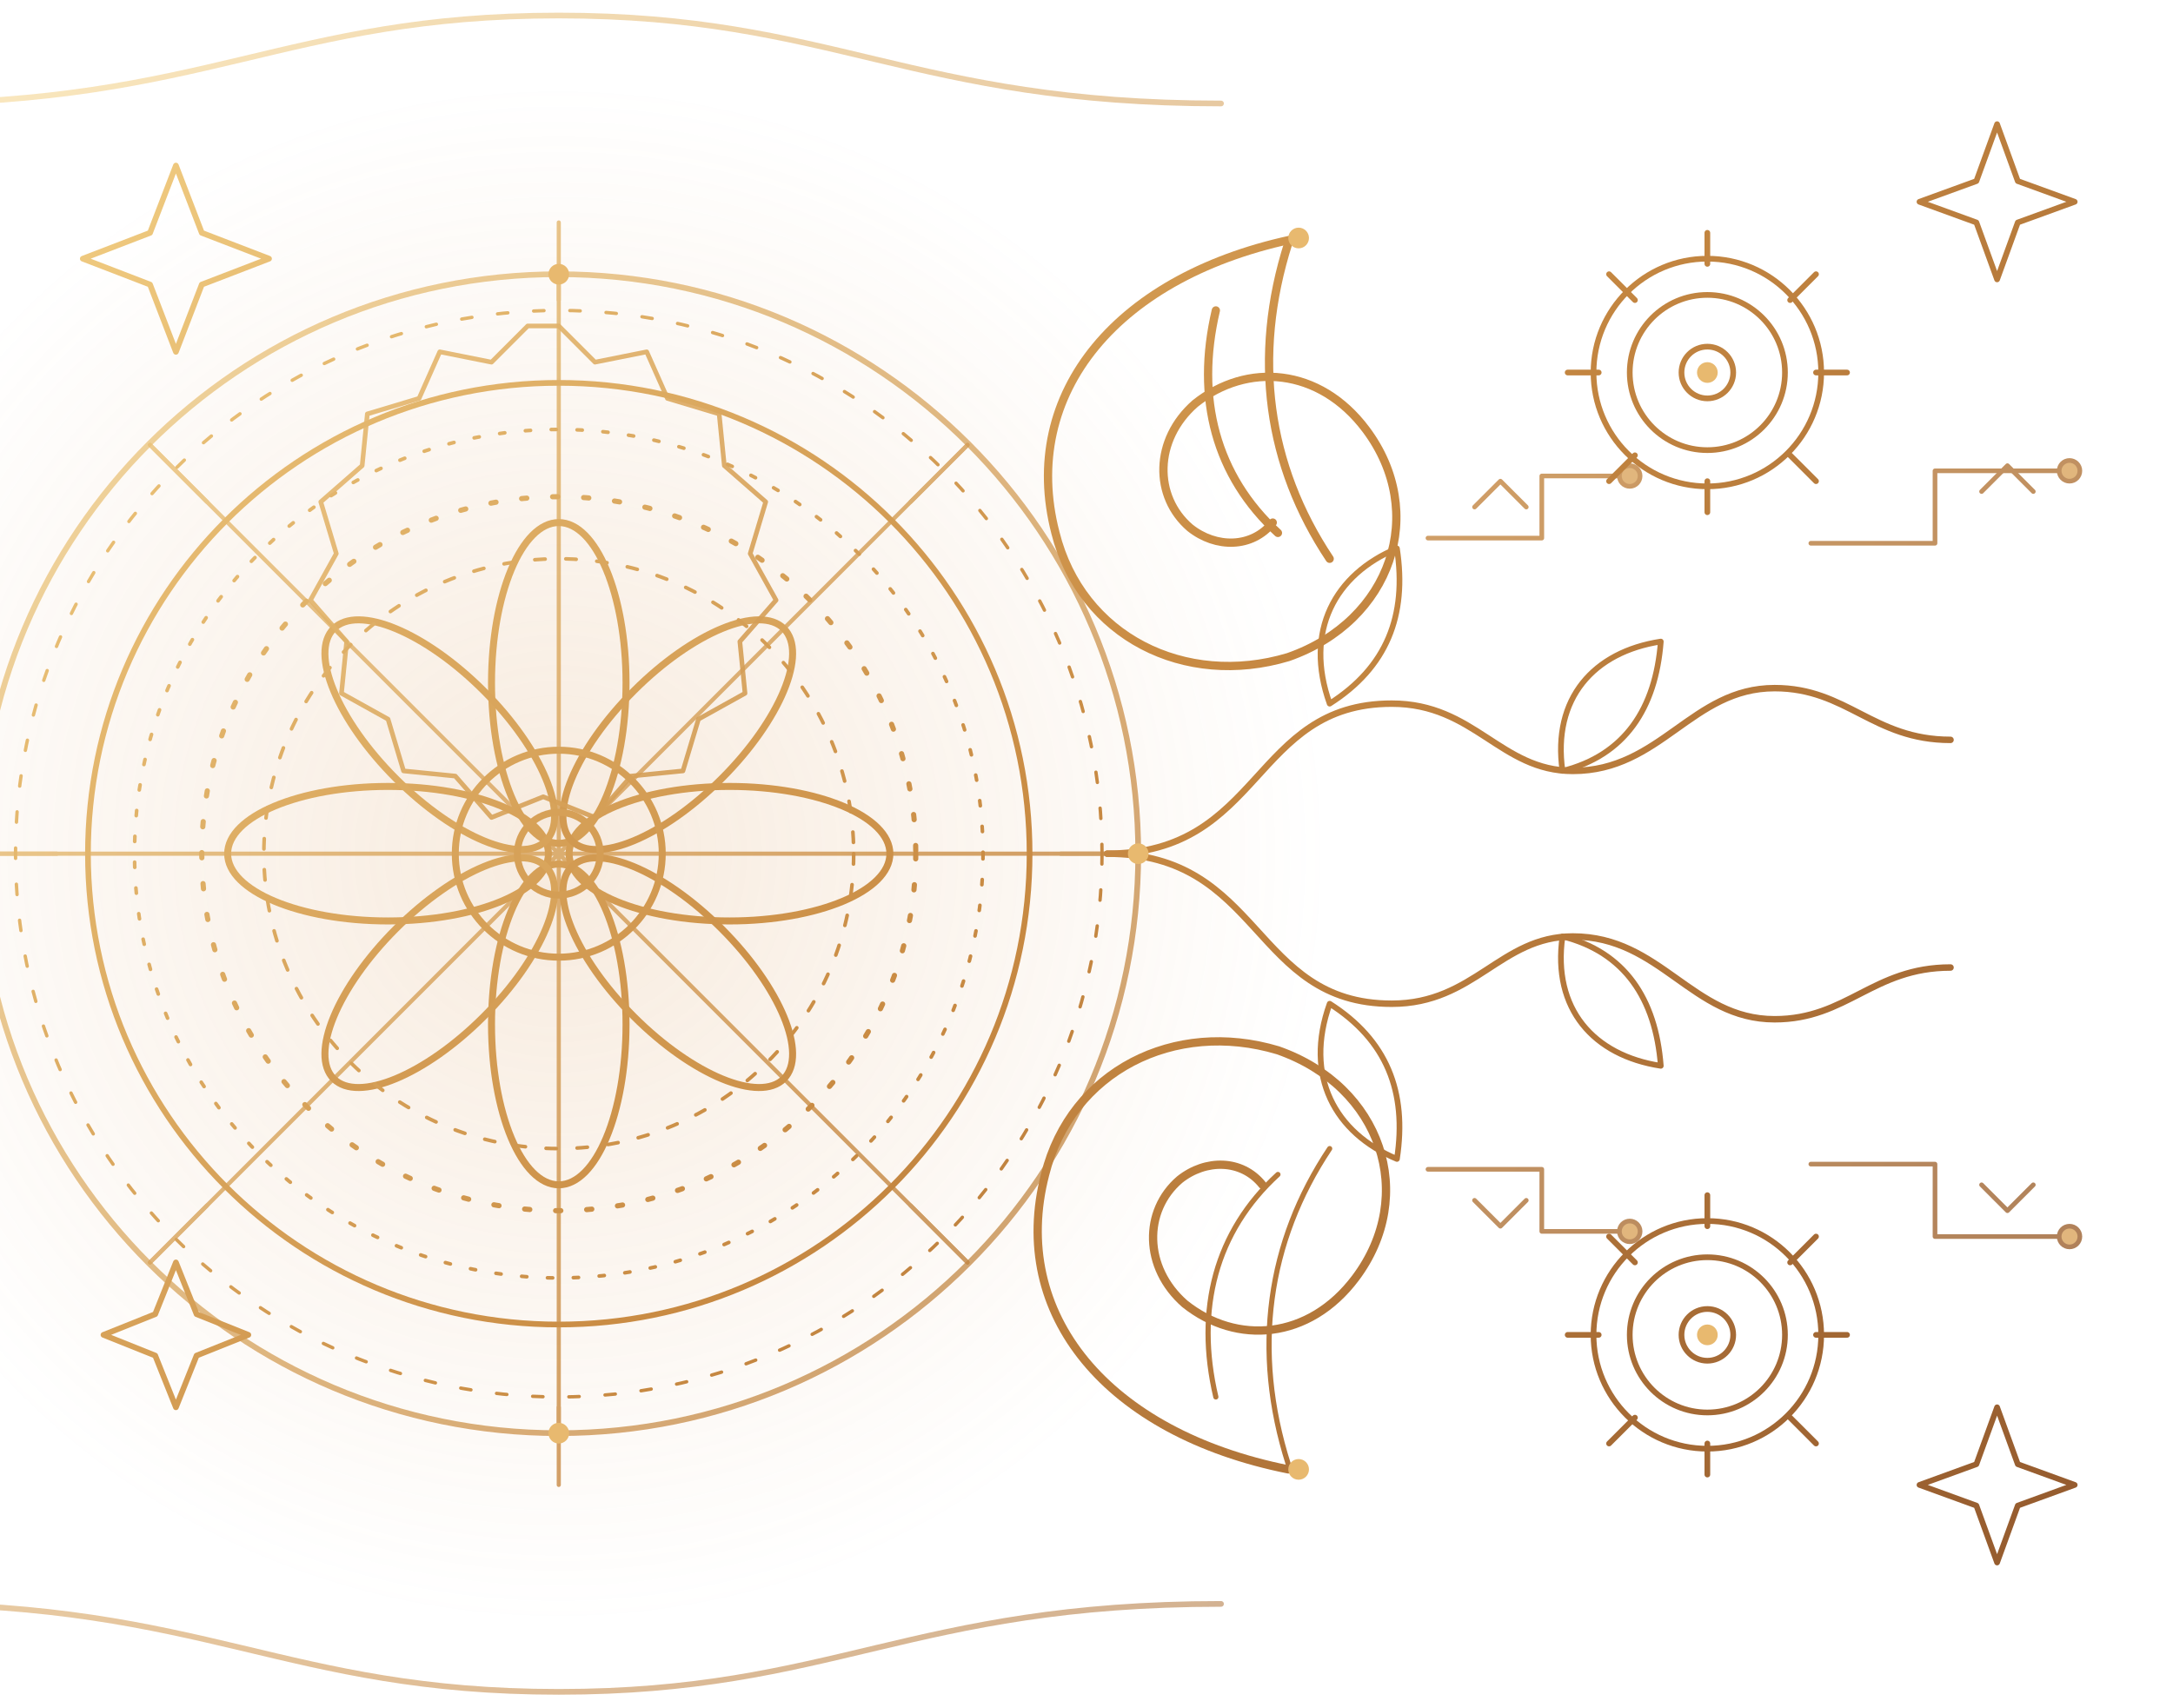
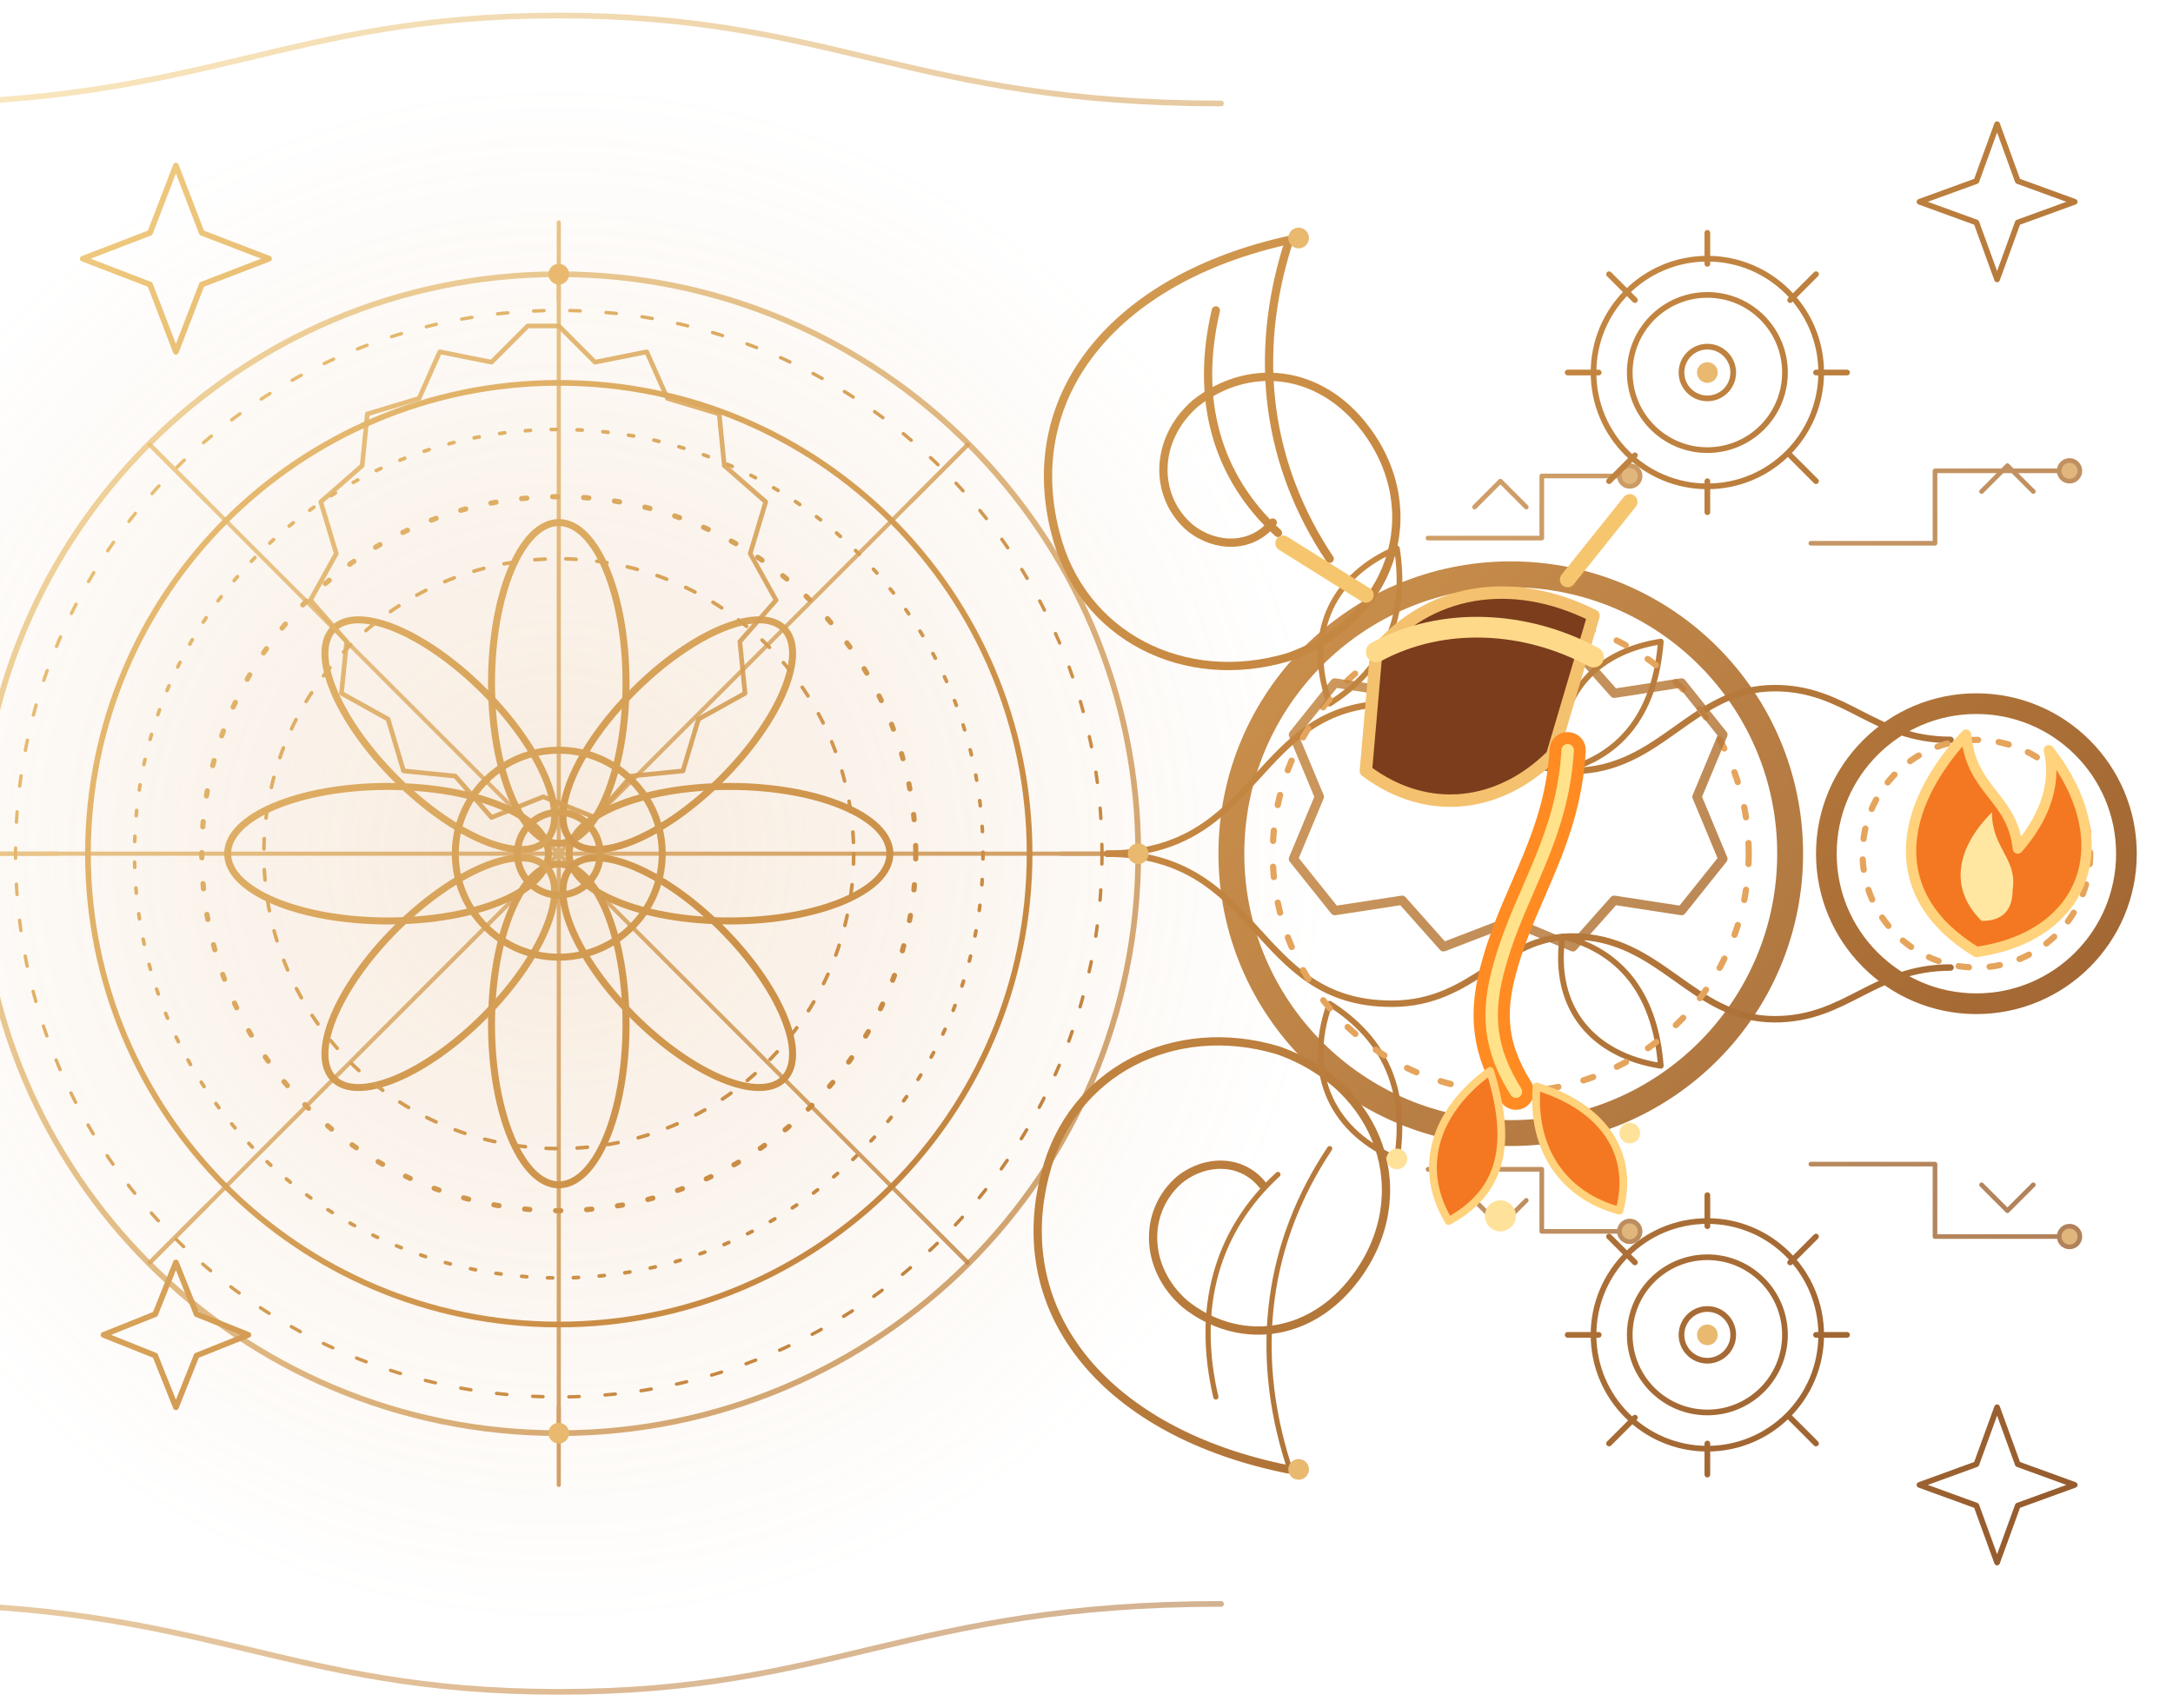
<svg xmlns="http://www.w3.org/2000/svg" width="420" height="330" viewBox="0 0 420 330" fill="none">
  <defs>
    <linearGradient id="gold" x1="0" y1="0" x2="420" y2="330" gradientUnits="userSpaceOnUse">
      <stop stop-color="#F6D58A" />
      <stop offset=".48" stop-color="#C98B43" />
      <stop offset="1" stop-color="#8D542B" />
    </linearGradient>
    <radialGradient id="glow">
      <stop stop-color="#D99A58" stop-opacity=".20" />
      <stop offset="1" stop-color="#D99A58" stop-opacity="0" />
    </radialGradient>
    <pattern id="dots" width="12" height="12" patternUnits="userSpaceOnUse">
      <circle cx="2" cy="2" r=".8" fill="#E5B66C" opacity=".55" />
    </pattern>
  </defs>
  <circle cx="108" cy="165" r="148" fill="url(#glow)" />
  <g stroke="url(#gold)" stroke-linecap="round" stroke-linejoin="round">
    <path d="M-20 20C40 20 55 3 108 3s68 17 128 17M-20 310c60 0 75 17 128 17s68-17 128-17" stroke-width="1.1" opacity=".55" />
    <circle cx="108" cy="165" r="112" stroke-width="1.1" opacity=".72" />
    <circle cx="108" cy="165" r="105" stroke-width=".65" stroke-dasharray="2 5" />
    <circle cx="108" cy="165" r="91" stroke-width="1.1" />
    <circle cx="108" cy="165" r="82" stroke-width=".7" stroke-dasharray="1 4" />
    <g stroke-width=".8" opacity=".8">
      <path d="M108 53v224M-4 165h224M29 86l158 158M29 244 187 86" />
      <path d="M108 43v15M108 272v15M-4 165h15M205 165h15M29 86l11 11M176 233l11 11M29 244l11-11M176 97l11-11" />
    </g>
    <g stroke-width="1.35">
      <ellipse cx="108" cy="132" rx="13" ry="31" />
      <ellipse cx="108" cy="198" rx="13" ry="31" />
      <ellipse cx="75" cy="165" rx="31" ry="13" />
      <ellipse cx="141" cy="165" rx="31" ry="13" />
      <ellipse cx="85" cy="142" rx="12" ry="29" transform="rotate(-45 85 142)" />
      <ellipse cx="131" cy="142" rx="12" ry="29" transform="rotate(45 131 142)" />
      <ellipse cx="85" cy="188" rx="12" ry="29" transform="rotate(45 85 188)" />
      <ellipse cx="131" cy="188" rx="12" ry="29" transform="rotate(-45 131 188)" />
      <circle cx="108" cy="165" r="20" />
      <circle cx="108" cy="165" r="8" />
    </g>
    <path d="M108 63l7 7 10-2 4 9 10 3 1 10 8 7-3 10 5 9-7 8 1 10-9 5-3 10-10 1-7 8-10-4-10 4-7-8-10-1-3-10-9-5 1-10-7-8 5-9-3-10 8-7 1-10 10-3 4-9 10 2 7-7Z" stroke-width=".9" opacity=".9" />
    <circle cx="108" cy="165" r="69" stroke-width="1" stroke-dasharray="1 5" />
    <circle cx="108" cy="165" r="57" stroke-width=".7" stroke-dasharray="2 4" />
    <path d="M251 46c-35 7-54 30-47 57 5 20 25 30 45 24 20-7 27-28 15-44-9-12-23-13-33-5-8 7-8 18-1 24 5 4 12 4 16-1" stroke-width="1.6" />
    <path d="M249 47c-7 22-4 43 8 61M235 60c-4 17 0 32 12 43M249 284c-35-7-54-30-47-57 5-20 25-30 45-24 20 7 27 28 15 44-9 12-23 13-33 5-8-7-8-18-1-24 5-4 12-4 16 1" stroke-width="1.6" />
    <path d="M249 283c-7-22-4-43 8-61M235 270c-4-17 0-32 12-43" stroke-width="1" />
    <path d="M214 165c30 0 28-29 55-29 16 0 21 13 35 13 17 0 23-16 39-16 14 0 19 10 34 10" stroke-width="1.25" />
    <path d="M214 165c30 0 28 29 55 29 16 0 21-13 35-13 17 0 23 16 39 16 14 0 19-10 34-10" stroke-width="1.25" />
    <path d="M257 136c-5-14 1-25 13-30 2 13-2 23-13 30Zm45 13c-2-14 6-23 19-25-1 13-7 22-19 25Zm-45 45c-5 14 1 25 13 30 2-13-2-23-13-30Zm45-13c-2 14 6 23 19 25-1-13-7-22-19-25Z" stroke-width="1.1" />
    <g stroke-width="1.1">
      <circle cx="330" cy="72" r="22" />
      <circle cx="330" cy="72" r="15" />
      <circle cx="330" cy="72" r="5" />
      <path d="M330 45v6m0 42v6m-27-27h6m42 0h6m-46-19 5 5m30 30 5 5m0-40-5 5m-30 30-5 5" />
      <circle cx="330" cy="258" r="22" />
      <circle cx="330" cy="258" r="15" />
      <circle cx="330" cy="258" r="5" />
      <path d="M330 231v6m0 42v6m-27-27h6m42 0h6m-46-19 5 5m30 30 5 5m0-40-5 5m-30 30-5 5" />
    </g>
    <g stroke-width=".9" opacity=".8">
      <path d="M276 104h22v-12h17m-39 134h22v12h17M350 105h24v-14h26M350 225h24v14h26" />
      <path d="M285 98l5-5 5 5m-10 134 5 5 5-5m88-137 5-5 5 5m-10 134 5 5 5-5" />
      <circle cx="315" cy="92" r="2" fill="#D9A45C" />
      <circle cx="315" cy="238" r="2" fill="#D9A45C" />
      <circle cx="400" cy="91" r="2" fill="#D9A45C" />
      <circle cx="400" cy="239" r="2" fill="#D9A45C" />
    </g>
    <g stroke-width="1.1">
      <path d="M34 32l5 13 13 5-13 5-5 13-5-13-13-5 13-5 5-13Zm0 212 4 10 10 4-10 4-4 10-4-10-10-4 10-4 4-10Z" />
      <path d="M386 24l4 11 11 4-11 4-4 11-4-11-11-4 11-4 4-11Zm0 248 4 11 11 4-11 4-4 11-4-11-11-4 11-4 4-11Z" />
    </g>
  </g>
  <g fill="#E8B96F">
    <circle cx="108" cy="53" r="2" />
    <circle cx="108" cy="277" r="2" />
    <circle cx="-4" cy="165" r="2" />
    <circle cx="220" cy="165" r="2" />
    <circle cx="251" cy="46" r="2" />
    <circle cx="251" cy="284" r="2" />
    <circle cx="330" cy="72" r="2" />
    <circle cx="330" cy="258" r="2" />
  </g>
+   <g stroke-linecap="round" stroke-linejoin="round">
+     <g transform="translate(0 0)">
+       <circle cx="292" cy="165" r="54" stroke="url(#gold)" stroke-width="5" opacity=".95" />
+       <circle cx="292" cy="165" r="46" stroke="#E5A45C" stroke-width="1.2" stroke-dasharray="2 5" />
+       <path d="M250 142l8-10 13 2 8-9 13 5 12-5 8 9 13-2 8 10-5 12 5 12-8 10-13-2-8 9-12-5-13 5-8-9-13 2-8-10 5-12Z" stroke="url(#gold)" stroke-width="1.8" opacity=".85" />
+       <path d="M266 126c10-12 26-15 42-7l-8 27c-10 10-24 12-36 3Z" fill="#7B3D1C" stroke="#F4C16E" stroke-width="2.4" />
+       <path d="M266 126c13-7 29-6 42 1" stroke="#FFD98A" stroke-width="4" />
+       <path d="M303 145c-1 17-9 27-13 41-3 10-2 17 3 25" stroke="#FF8B22" stroke-width="7" />
+       <path d="M303 145c-1 17-9 27-13 41-3 10-2 17 3 25" stroke="#FFE28A" stroke-width="2.4" />
+       <path d="M288 207c-11 8-14 19-8 29 9-5 13-13 8-29Zm9 3c-1 12 5 21 16 24 3-11-3-20-16-24Z" fill="#F47721" stroke="#FFD27B" stroke-width="1.5" />
+       <path d="M264 115l-16-10m55 7 12-15" stroke="#F6C66F" stroke-width="3" />
+       <circle cx="290" cy="235" r="3" fill="#FFE29A" />
+       <circle cx="315" cy="219" r="2" fill="#FFE29A" />
+       <circle cx="270" cy="224" r="2" fill="#FFE29A" />
+     </g>
+     <g transform="translate(0 0)">
+       <circle cx="382" cy="165" r="29" stroke="url(#gold)" stroke-width="4" />
+       <circle cx="382" cy="165" r="22" stroke="#E5A45C" stroke-width="1.2" stroke-dasharray="2 4" />
+       <path d="M382 184c-18-11-15-28-2-42 1 11 9 12 10 22 7-8 7-15 6-19 14 18 7 36-14 39Z" fill="#F47721" stroke="#FFD27B" stroke-width="2" />
+       <path d="M383 178c-7-7-4-15 2-21 0 7 5 9 4 15 0 4-2 6-6 6Z" fill="#FFE7A2" />
+     </g>
+   </g>
</svg>
